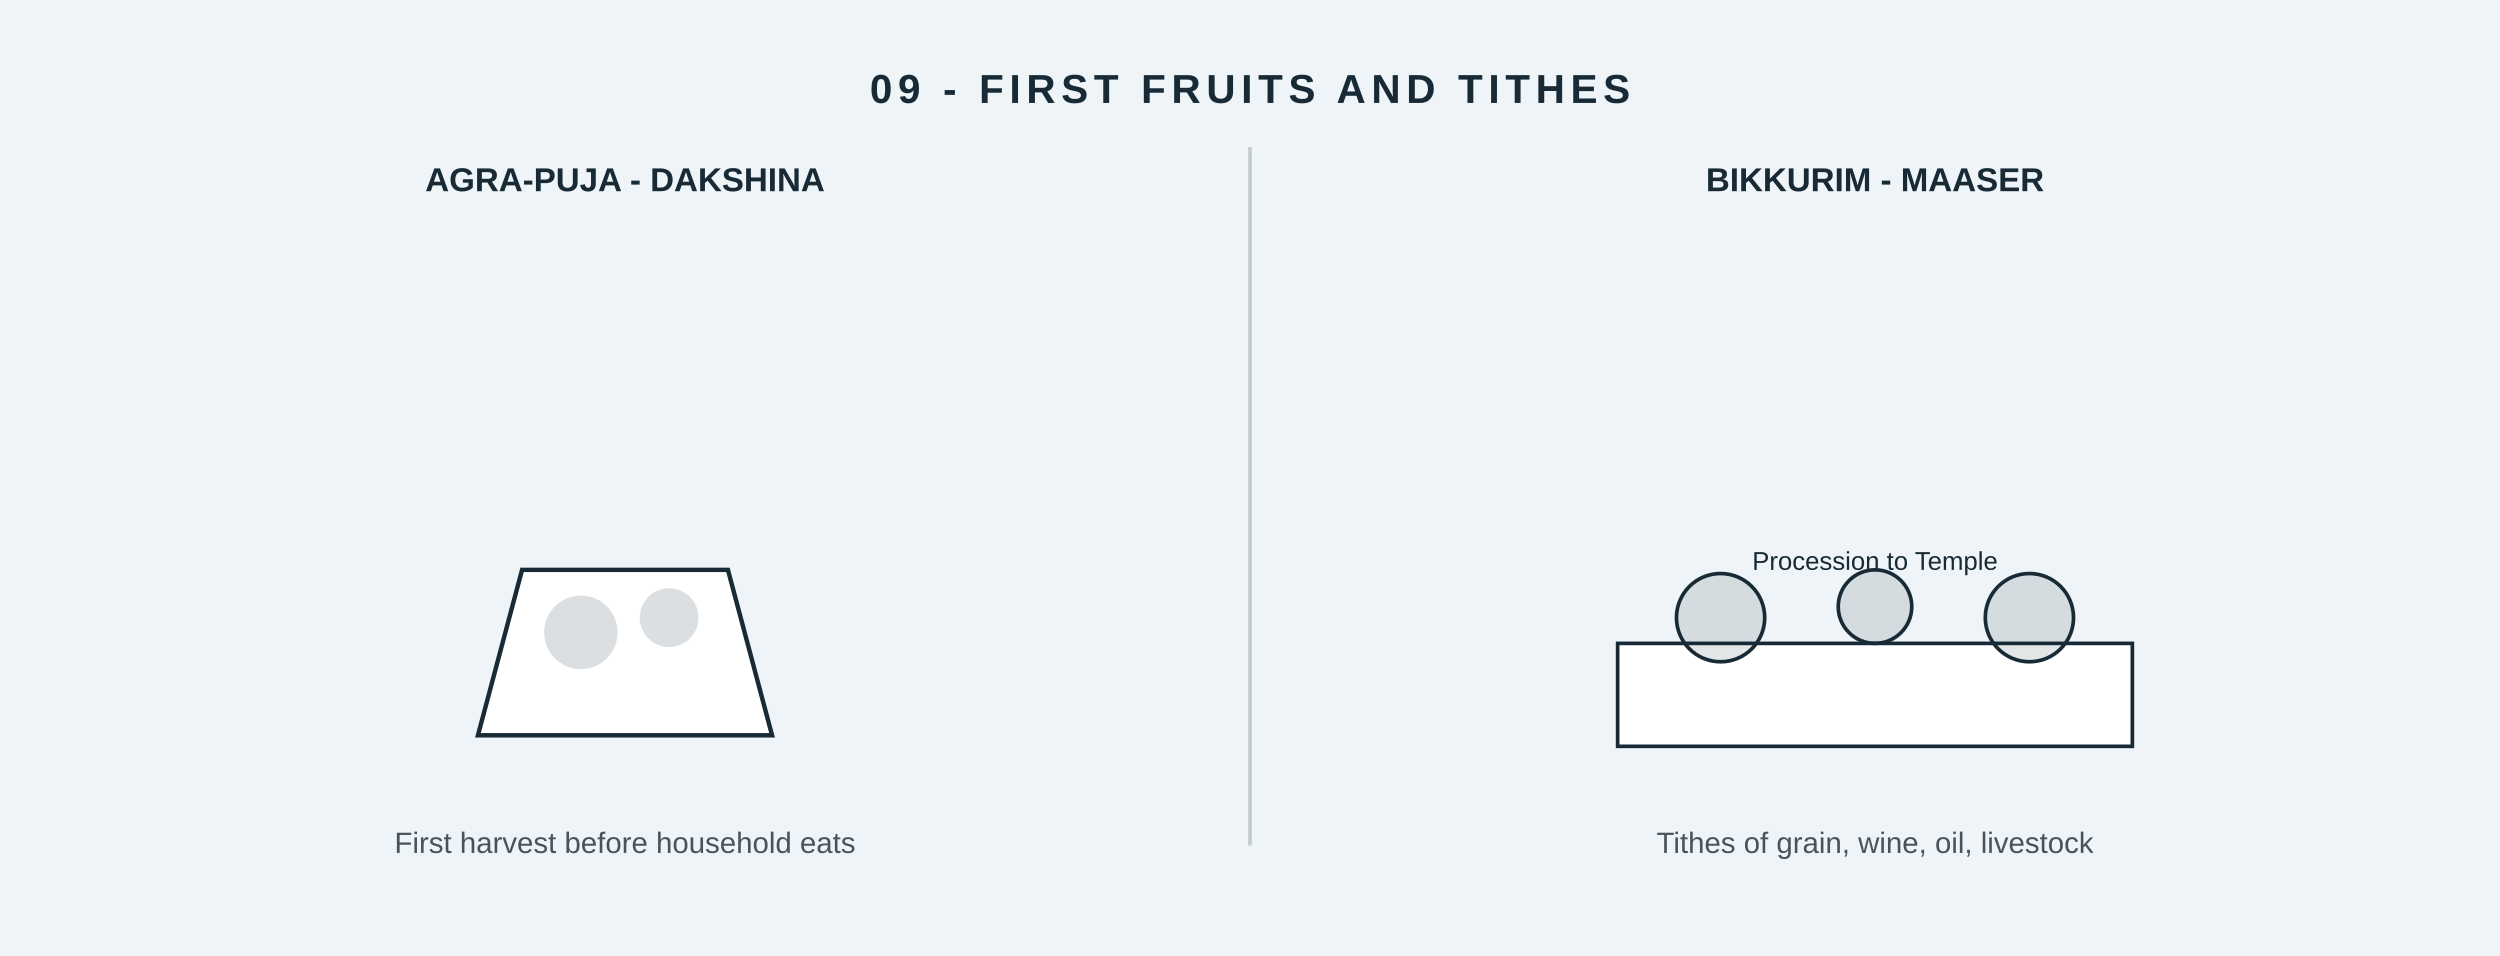
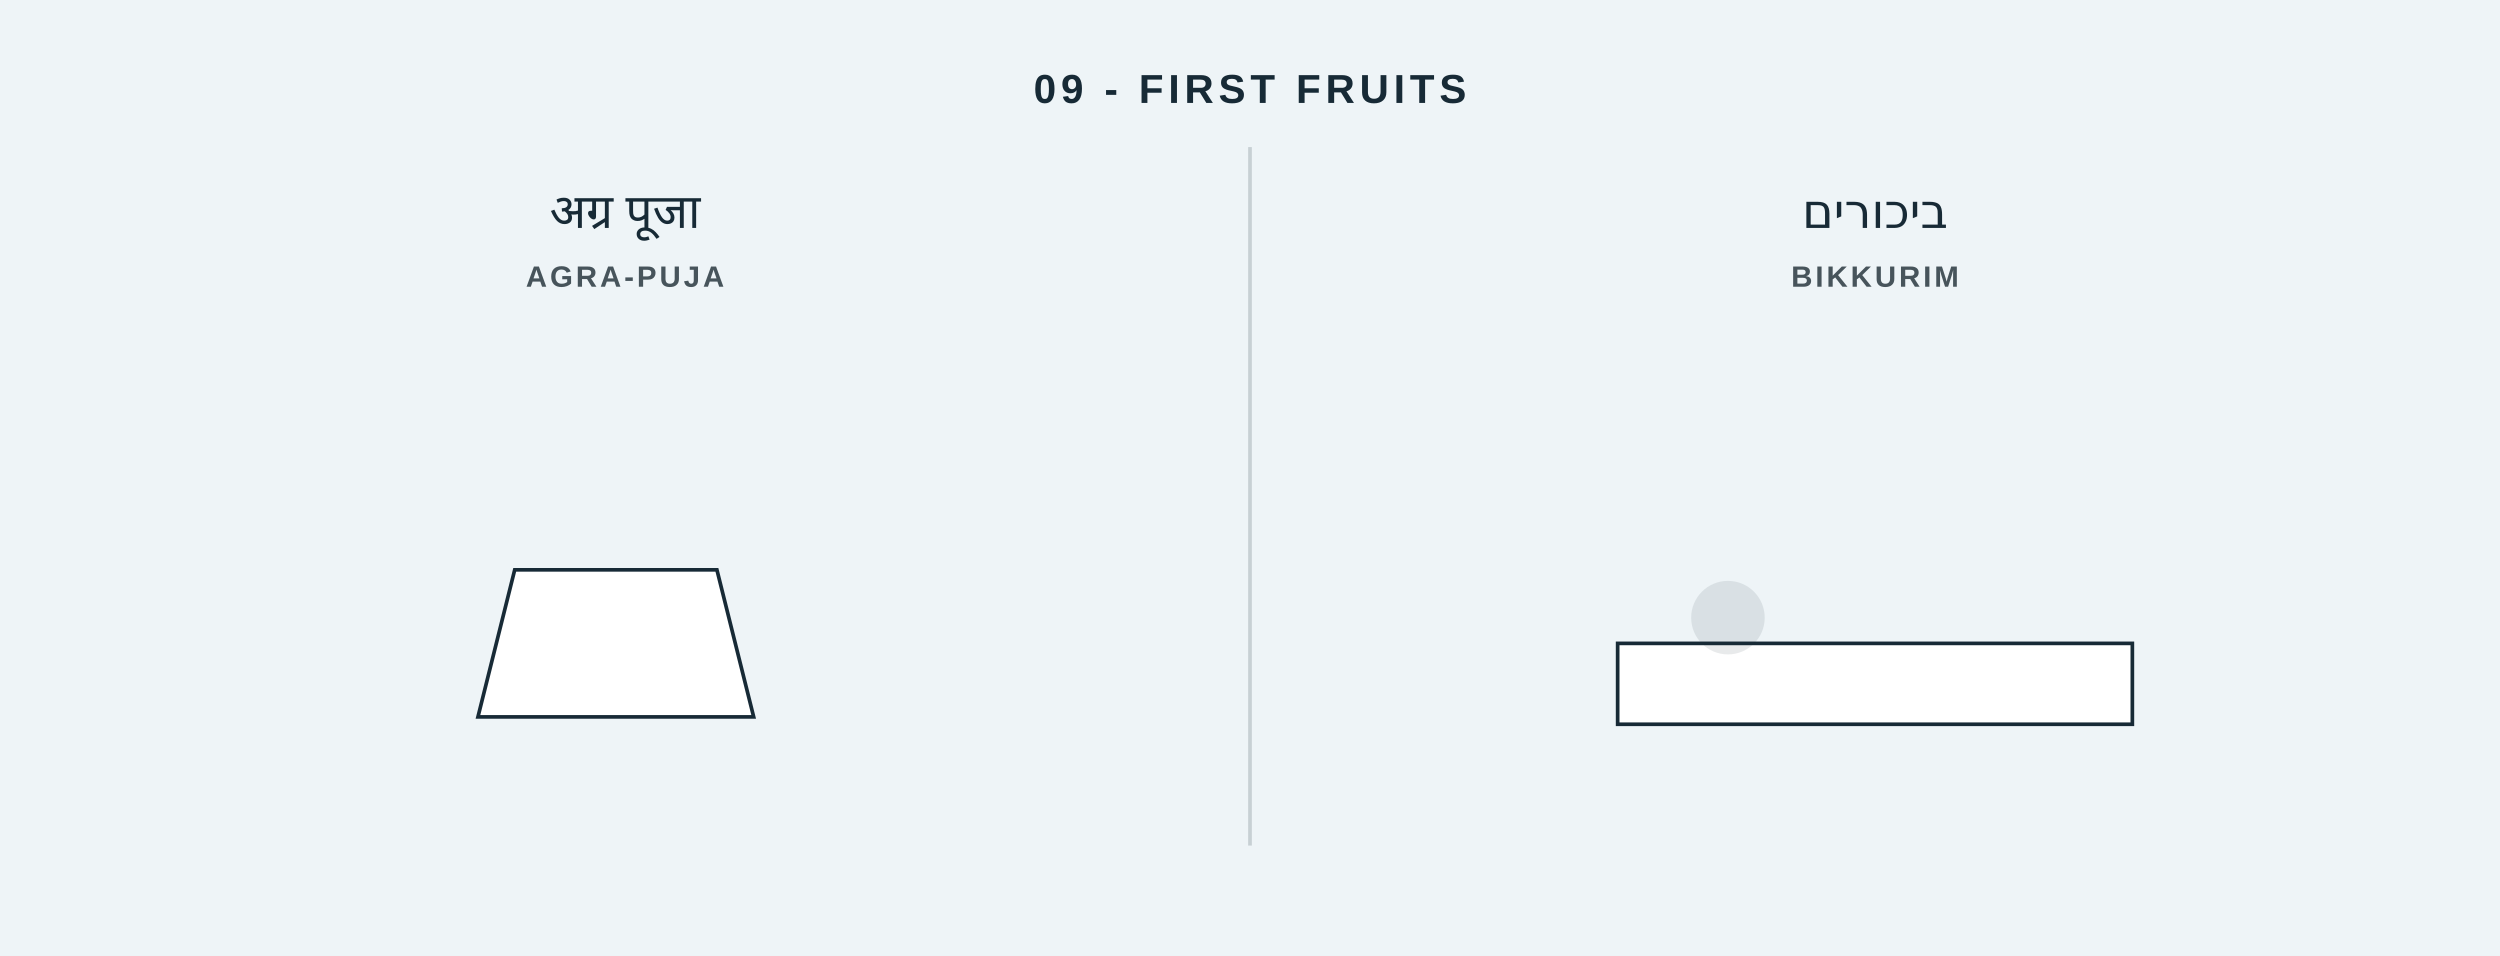
- <svg xmlns="http://www.w3.org/2000/svg" width="680" height="260" viewBox="0 0 680 260" role="img" aria-label="First fruits and tithes">
+ <svg xmlns="http://www.w3.org/2000/svg" width="680" height="260" viewBox="0 0 680 260" role="img">
  <rect width="680" height="260" fill="#EEF4F7" />
-   <text x="340" y="28" text-anchor="middle" font-family="Arial,Helvetica,sans-serif" font-size="11" font-weight="700" letter-spacing="0.14em" fill="#172A36">09 - FIRST FRUITS AND TITHES</text>
-   <line x1="340" y1="40" x2="340" y2="230" stroke="#172A36" stroke-width="1" opacity="0.2" />
-   <text x="170" y="52" text-anchor="middle" font-family="Arial,Helvetica,sans-serif" font-size="9" font-weight="700" fill="#172A36">AGRA-PUJA - DAKSHINA</text>
-   <text x="510" y="52" text-anchor="middle" font-family="Arial,Helvetica,sans-serif" font-size="9" font-weight="700" fill="#172A36">BIKKURIM - MAASER</text>
-   <path d="M130 200 L210 200 L198 155 L142 155 Z" fill="#FFFFFF" stroke="#172A36" stroke-width="1.2" />
-   <circle cx="158" cy="172" r="10" fill="rgba(23,42,54,0.15)" />
-   <circle cx="182" cy="168" r="8" fill="rgba(23,42,54,0.15)" />
-   <text x="170" y="232" text-anchor="middle" font-family="Arial,Helvetica,sans-serif" font-size="8" fill="#47545B">First harvest before household eats</text>
-   <rect x="440" y="175" width="140" height="28" fill="#FFFFFF" stroke="#172A36" />
-   <circle cx="468" cy="168" r="12" fill="rgba(23,42,54,0.12)" stroke="#172A36" />
-   <circle cx="510" cy="165" r="10" fill="rgba(23,42,54,0.12)" stroke="#172A36" />
-   <circle cx="552" cy="168" r="12" fill="rgba(23,42,54,0.12)" stroke="#172A36" />
-   <text x="510" y="155" text-anchor="middle" font-family="Arial,Helvetica,sans-serif" font-size="7" fill="#172A36">Procession to Temple</text>
-   <text x="510" y="232" text-anchor="middle" font-family="Arial,Helvetica,sans-serif" font-size="8" fill="#47545B">Tithes of grain, wine, oil, livestock</text>
+   <text x="340" y="28" text-anchor="middle" font-family="Arial,Helvetica,sans-serif" font-size="11" font-weight="700" letter-spacing="0.12em" fill="#172A36">09 - FIRST FRUITS</text>
+   <line x1="340" y1="40" x2="340" y2="230" stroke="#172A36" stroke-width="1" opacity="0.18" />
+   <text x="170" y="62" text-anchor="middle" font-family="'Noto Sans Devanagari', 'Arial Unicode MS', sans-serif" font-size="13" fill="#172A36">अग्र पूजा</text>
+   <text x="510" y="62" text-anchor="middle" font-family="'Noto Sans Devanagari', 'Arial Unicode MS', sans-serif" font-size="13" fill="#172A36">ביכורים</text>
+   <text x="170" y="78" text-anchor="middle" font-family="Arial,Helvetica,sans-serif" font-size="8" font-weight="700" letter-spacing="0.1em" fill="#47545B">AGRA-PUJA</text>
+   <text x="510" y="78" text-anchor="middle" font-family="Arial,Helvetica,sans-serif" font-size="8" font-weight="700" letter-spacing="0.1em" fill="#47545B">BIKKURIM</text>
+   <path d="M130 195 L205 195 L195 155 L140 155 Z" fill="#FFF" stroke="#172A36" />
+   <rect x="440" y="175" width="140" height="22" fill="#FFF" stroke="#172A36" />
+   <circle cx="470" cy="168" r="10" fill="rgba(23,42,54,0.1)" />
</svg>
